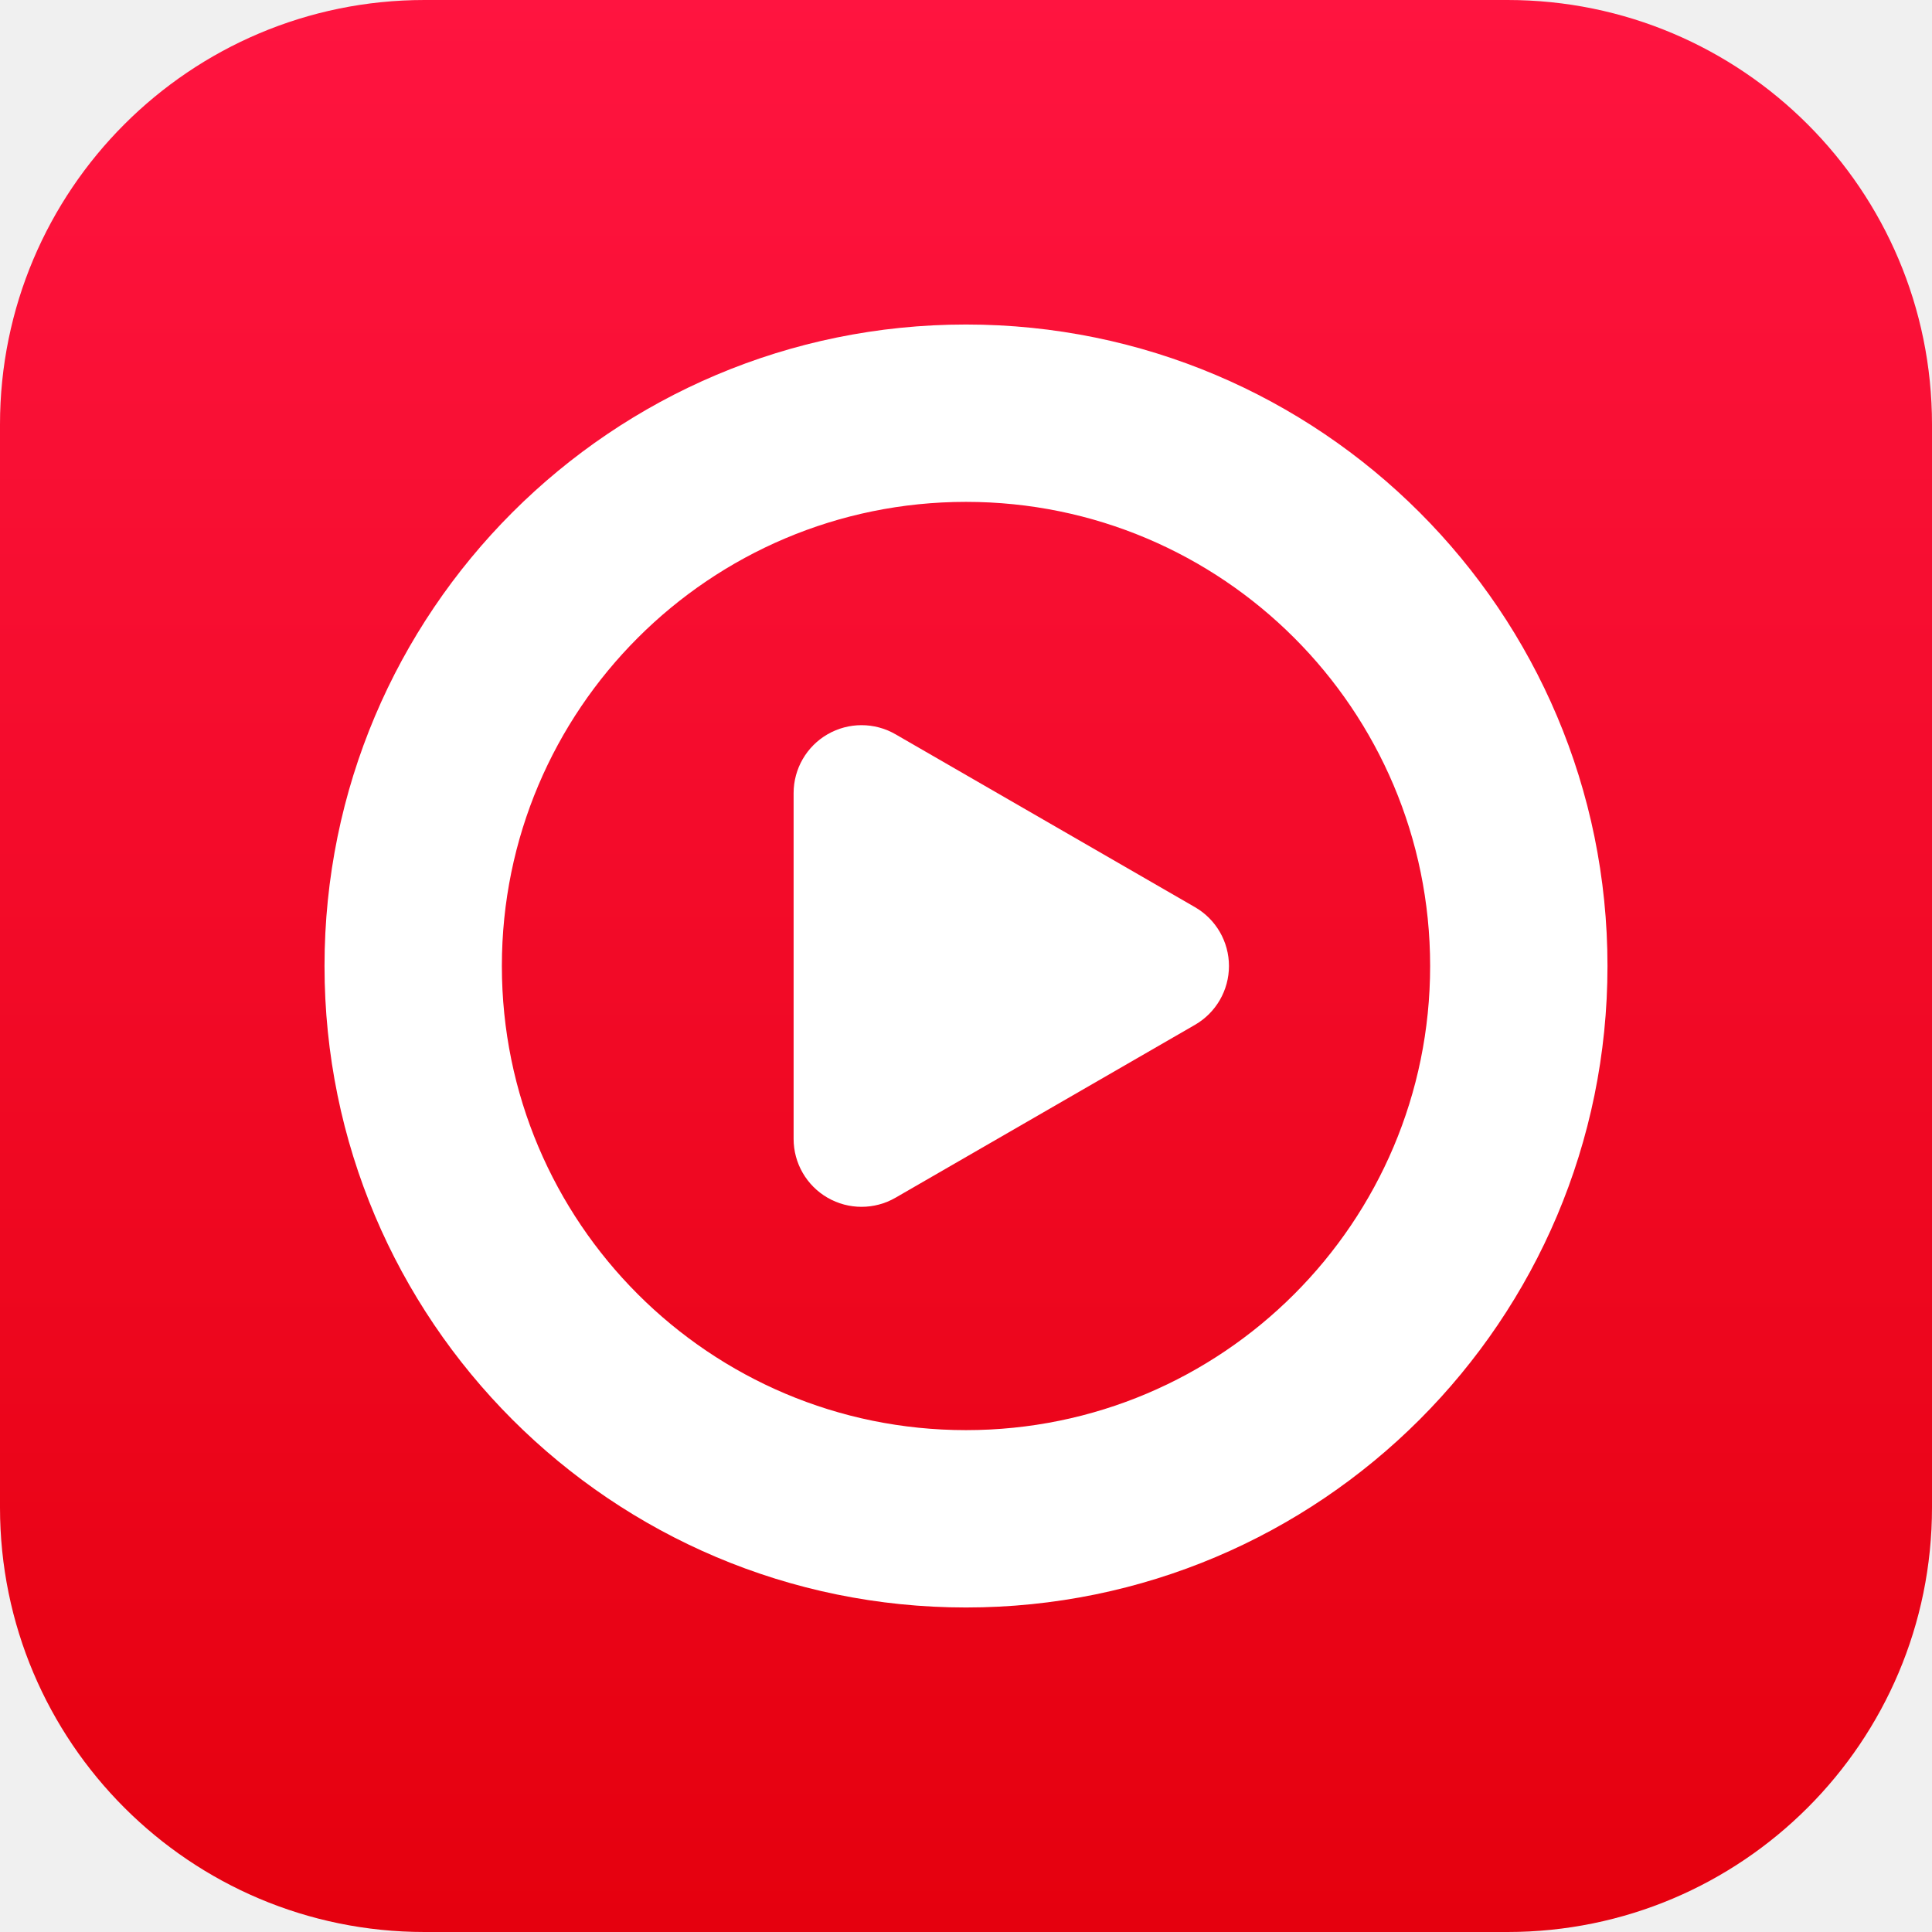
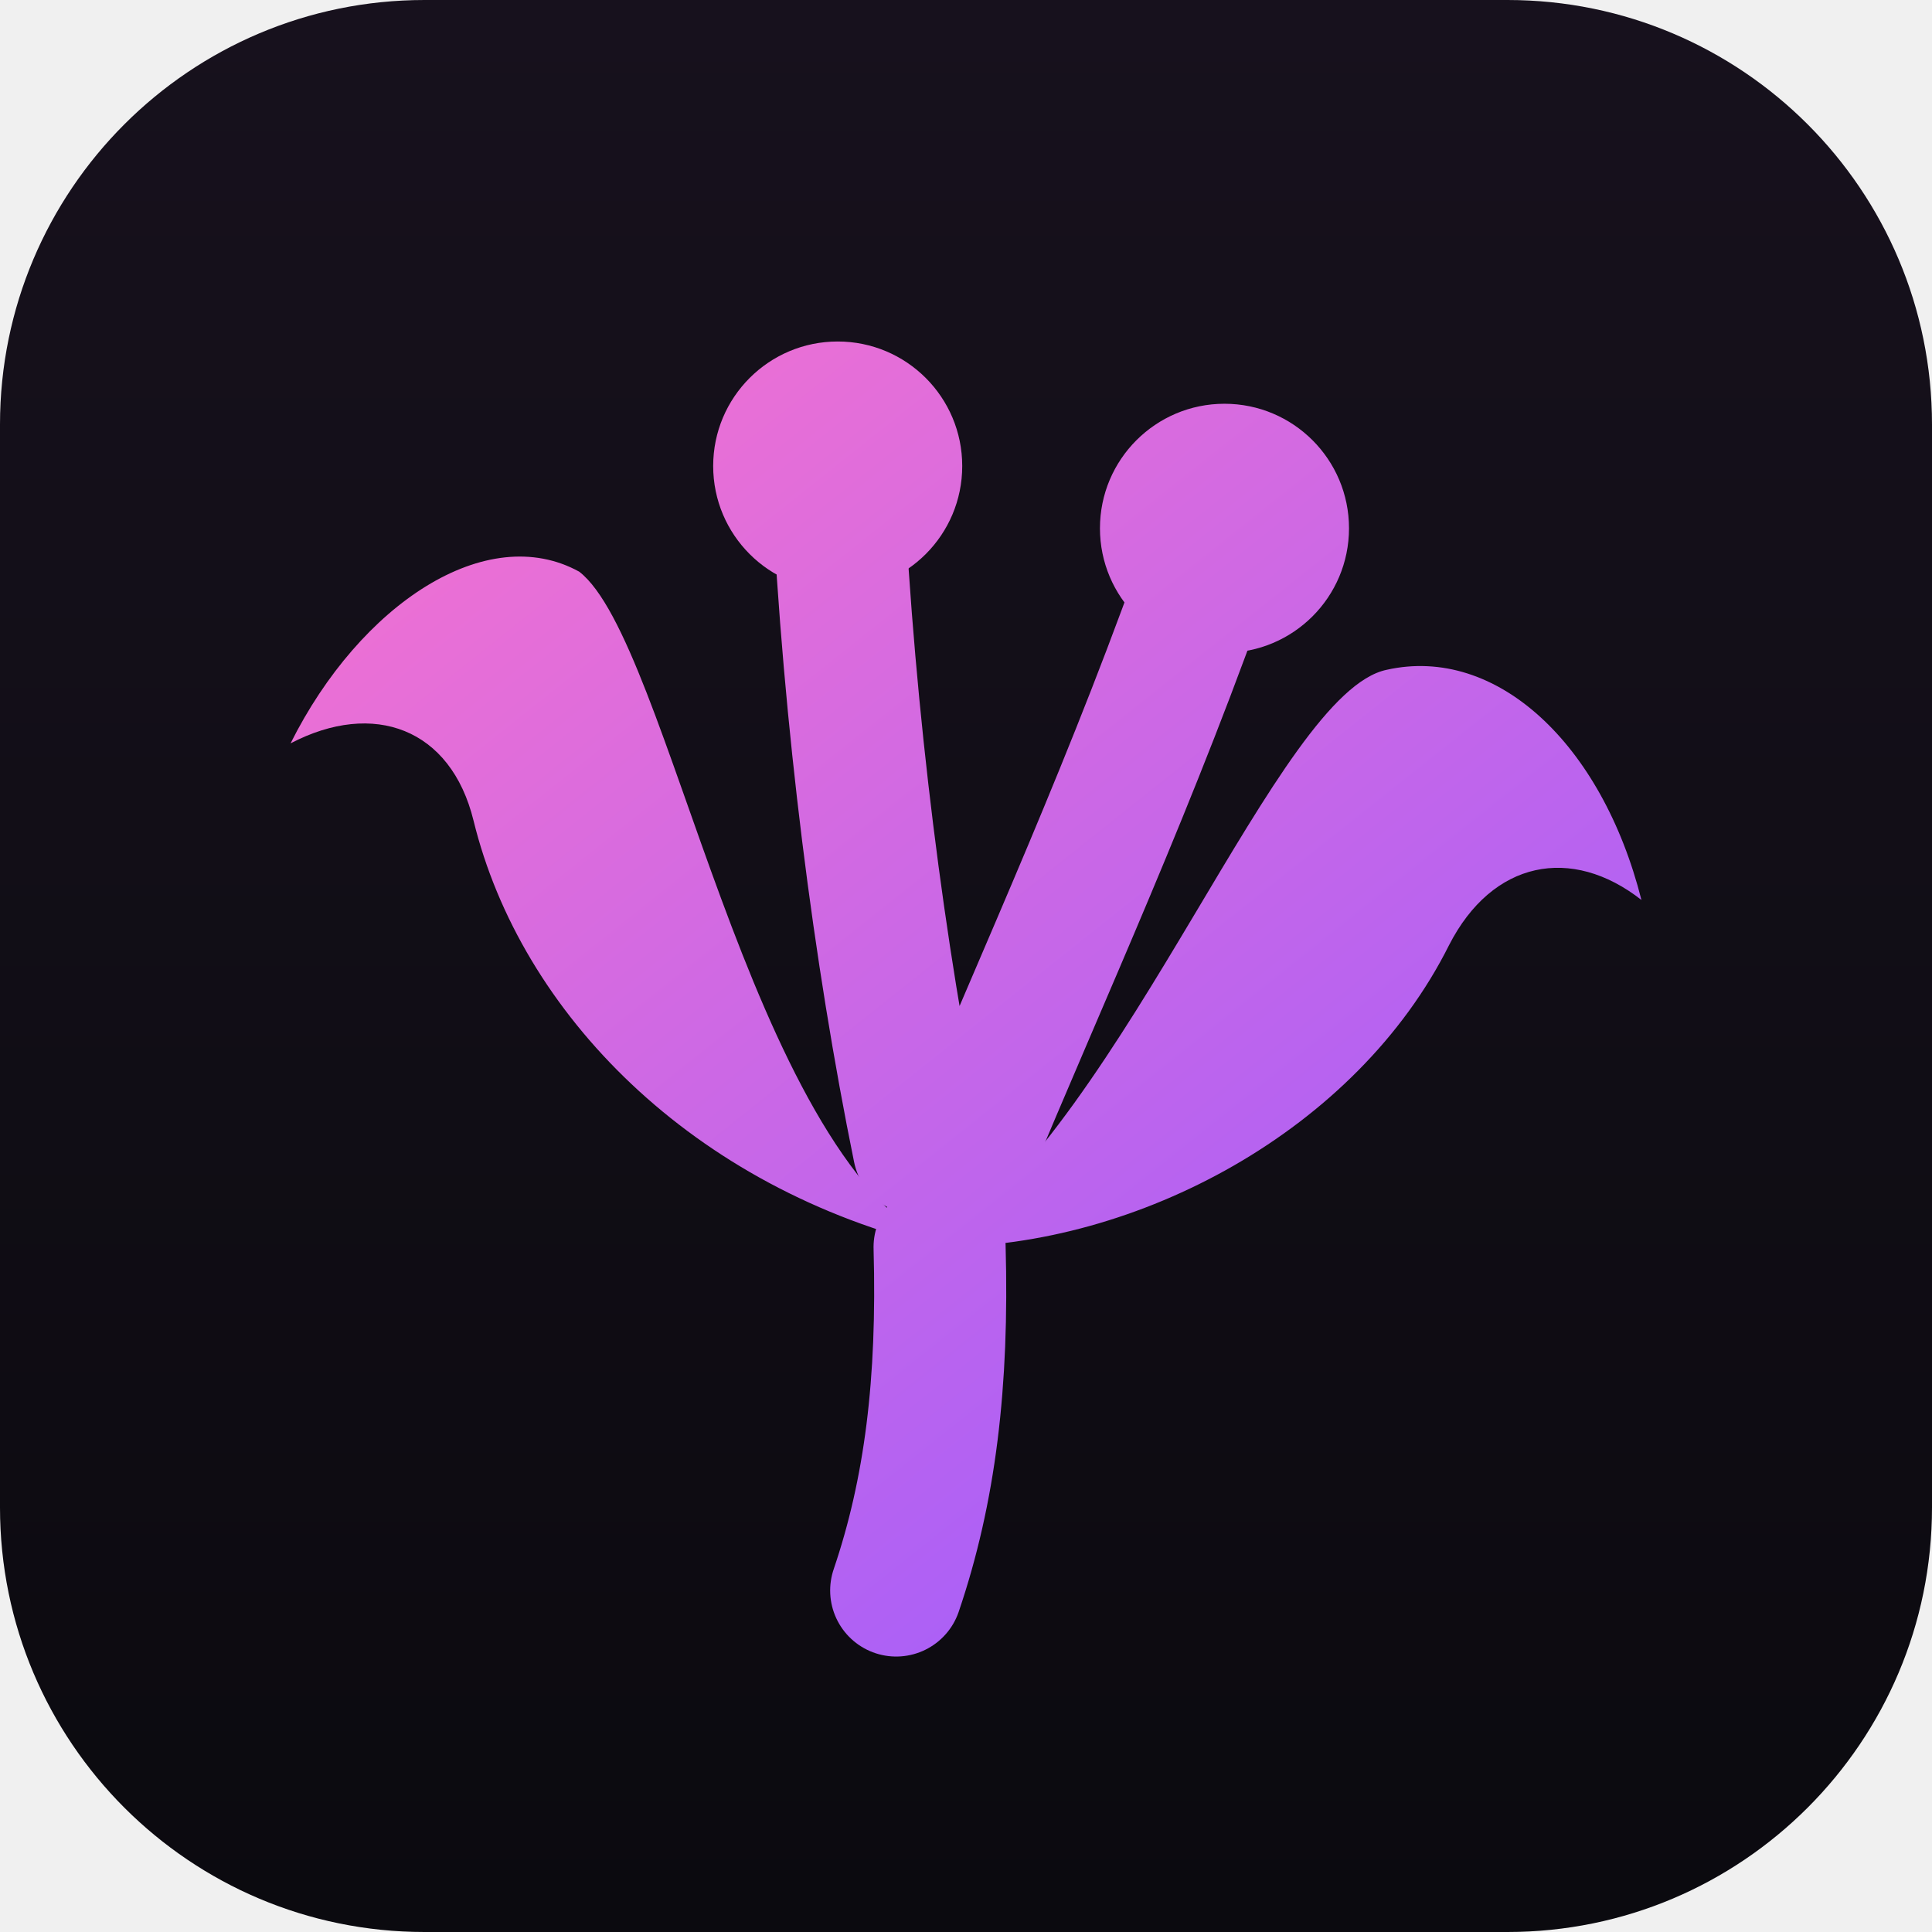
<svg xmlns="http://www.w3.org/2000/svg" width="1024" height="1024" viewBox="0 0 1024 1024">
  <defs>
    <linearGradient id="bg" x1="0" y1="0" x2="0" y2="1">
-       <stop offset="0" stop-color="#FF1440" />
-       <stop offset="1" stop-color="#E5000E" />
+       <stop offset="0" stop-color="#17111D" />
+       <stop offset="1" stop-color="#0B0A0F" />
+     </linearGradient>
+     <linearGradient id="ink" gradientUnits="userSpaceOnUse" x1="240" y1="180" x2="784" y2="864">
+       <stop offset="0" stop-color="#F472D0" />
+       <stop offset="1" stop-color="#9B5CFF" />
    </linearGradient>
  </defs>
  <rect width="1024" height="1024" rx="225" fill="url(#bg)" />
-   <path fill="#FFFFFF" fill-rule="evenodd" d="M172.0,512.0 A340.0,340.0 0 1 1 852.0,512.0 A340.0,340.0 0 1 1 172.0,512.0 Z M266.0,512.0 A246.0,246.0 0 1 0 758.0,512.0 A246.0,246.0 0 1 0 266.0,512.0 Z" />
-   <path fill="#FFFFFF" d="M474.63,389.18 L633.37,480.82 A36.0,36.0 0 0 1 633.37,543.18 L474.63,634.82 A36.0,36.0 0 0 1 420.63,603.65 L420.63,420.35 A36.0,36.0 0 0 1 474.63,389.18 Z" />
+   <path fill="none" stroke="url(#ink)" stroke-width="70" stroke-linecap="round" stroke-linejoin="round" d="M 498 661 C 500 733 493 790 475 843 M 487 609 C 466 506 450 382 444 258 M 512 615 C 553 516 601 413 644 289" />
+   <path fill="url(#ink)" d="M 498 661 C 603 661 719 599 768 501 C 791 456 833 448 870 477 C 849 394 793 342 735 355 C 677 367 599 589 498 661 Z M 498 661 C 367 630 276 537 251 435 C 239 386 198 371 154 394 C 191 320 258 276 307 303 C 355 340 396 609 498 661 Z M 378 247 A 66 66 0 1 0 510 247 A 66 66 0 1 0 378 247 Z M 583 280 A 66 66 0 1 0 715 280 A 66 66 0 1 0 583 280 Z" />
</svg>
